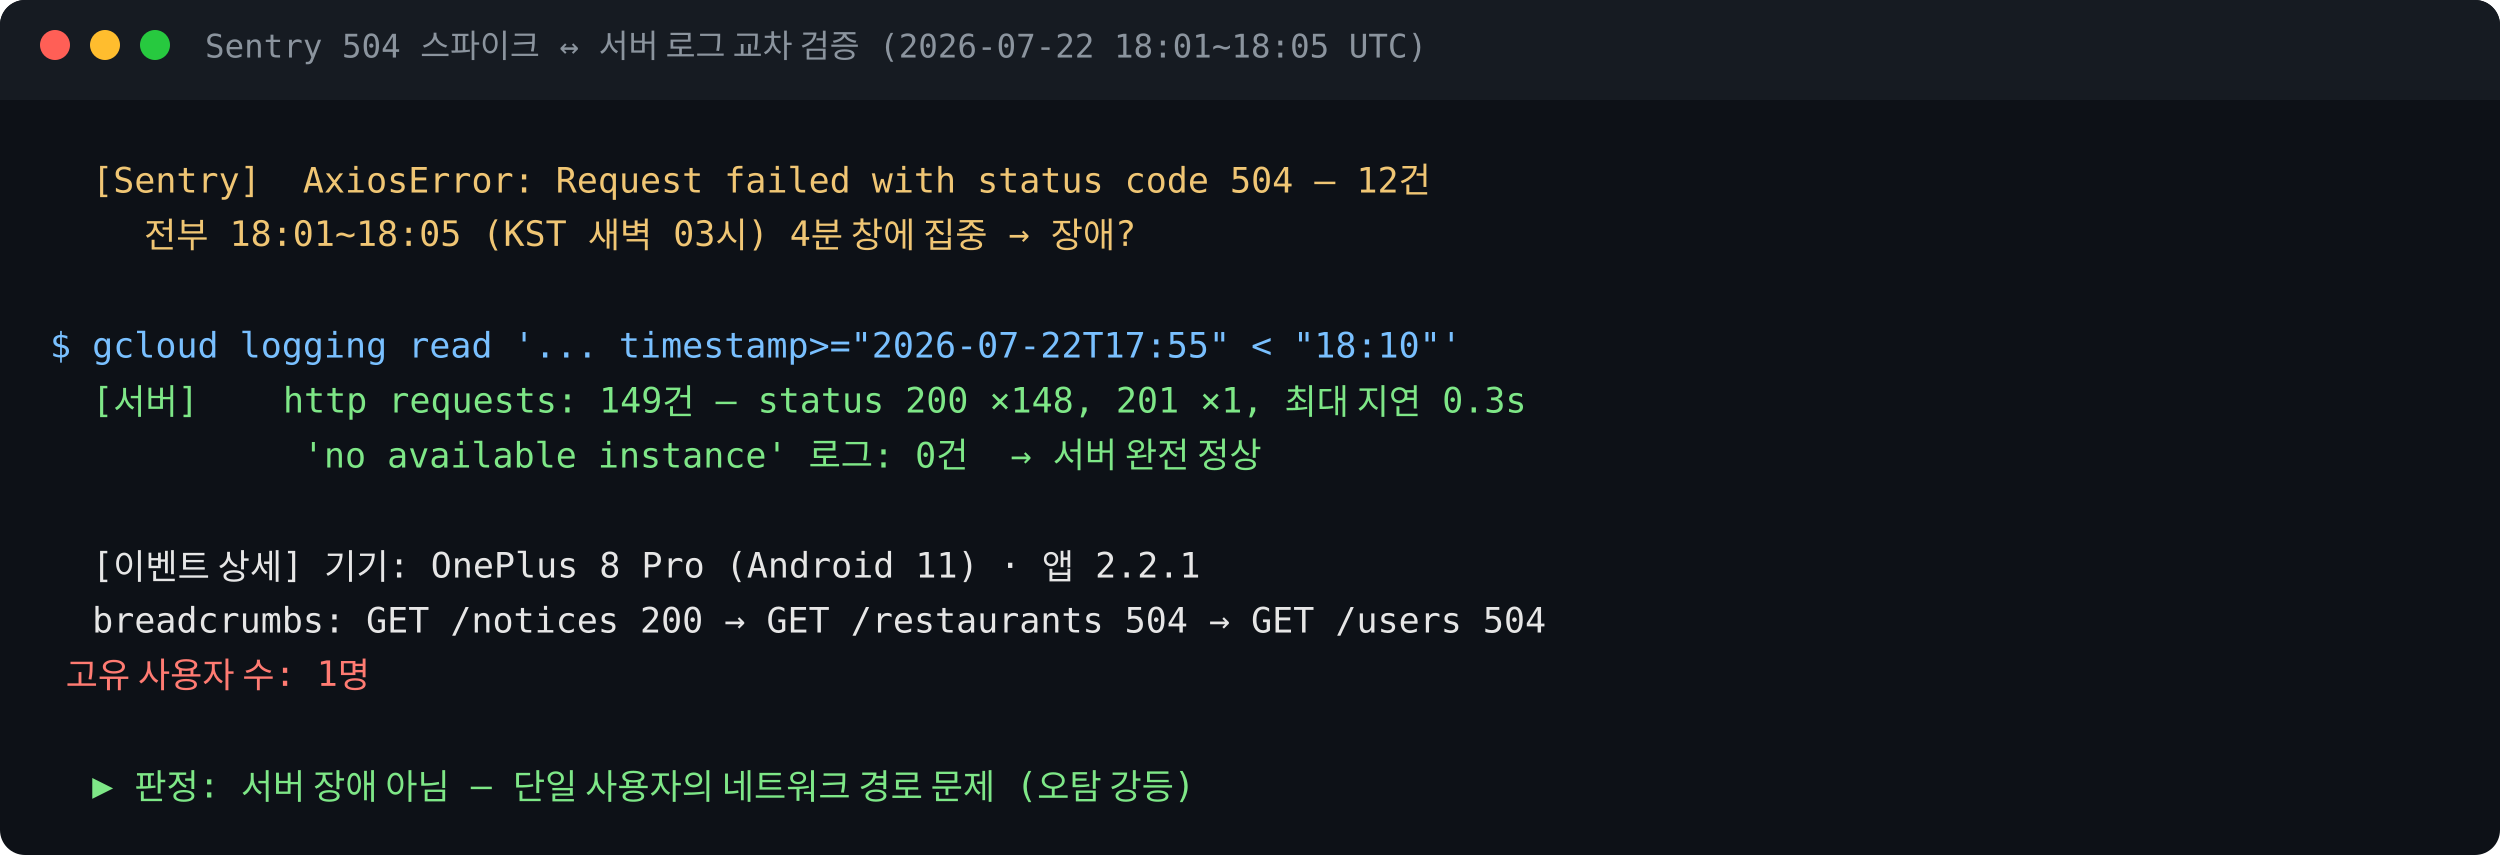
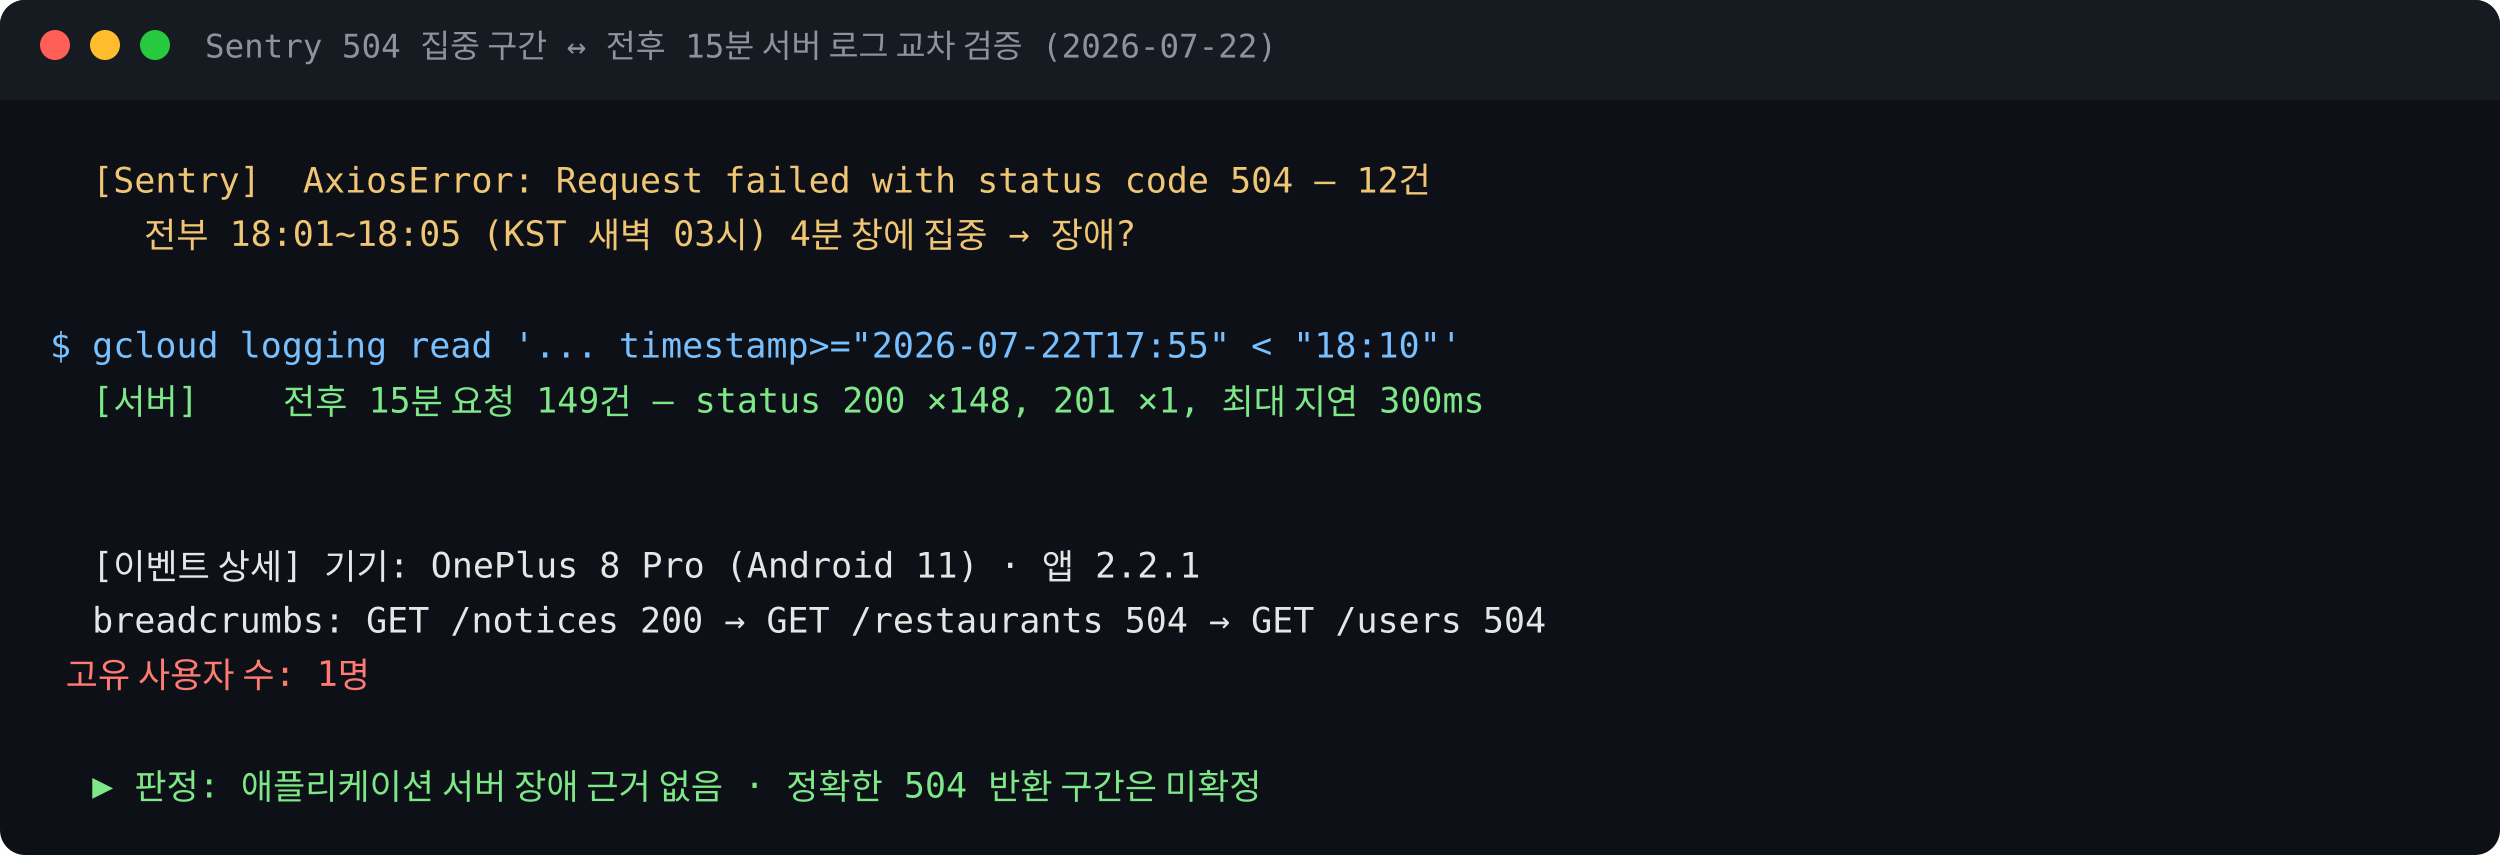
<svg xmlns="http://www.w3.org/2000/svg" width="1000" height="342" viewBox="0 0 1000 342">
  <rect width="1000" height="342" rx="10" fill="#0d1117" />
  <rect width="1000" height="36" rx="10" fill="#161b22" />
  <rect y="26" width="1000" height="14" fill="#161b22" />
  <circle cx="22" cy="18" r="6" fill="#ff5f56" />
  <circle cx="42" cy="18" r="6" fill="#ffbd2e" />
  <circle cx="62" cy="18" r="6" fill="#27c93f" />
-   <text x="82" y="23" fill="#8b949e" font-family="ui-monospace, 'SF Mono', Menlo, Consolas, monospace" font-size="13">Sentry 504 스파이크 ↔ 서버 로그 교차 검증 (2026-07-22 18:01~18:05 UTC)</text>
+   <text x="82" y="23" fill="#8b949e" font-family="ui-monospace, 'SF Mono', Menlo, Consolas, monospace" font-size="13">Sentry 504 집중 구간 ↔ 전후 15분 서버 로그 교차 검증 (2026-07-22)</text>
  <g font-family="ui-monospace, 'SF Mono', Menlo, Consolas, monospace" font-size="14">
    <text x="20" y="77" fill="#f0c674" xml:space="preserve">  [Sentry]  AxiosError: Request failed with status code 504 — 12건</text>
    <text x="20" y="99" fill="#f0c674" xml:space="preserve">            전부 18:01~18:05 (KST 새벽 03시) 4분 창에 집중 → 장애?</text>
    <text x="20" y="121" fill="#e6e6e6" xml:space="preserve" />
    <text x="20" y="143" fill="#79c0ff" xml:space="preserve">$ gcloud logging read '... timestamp&gt;="2026-07-22T17:55" &lt; "18:10"'</text>
-     <text x="20" y="165" fill="#7ee787" xml:space="preserve">  [서버]    http requests: 149건 — status 200 ×148, 201 ×1, 최대 지연 0.3s</text>
-     <text x="20" y="187" fill="#7ee787" xml:space="preserve">            'no available instance' 로그: 0건  → 서버 완전 정상</text>
+     <text x="20" y="165" fill="#7ee787" xml:space="preserve">  [서버]    전후 15분 요청 149건 — status 200 ×148, 201 ×1, 최대 지연 300ms</text>
+     <text x="20" y="187" fill="#7ee787" xml:space="preserve" />
    <text x="20" y="209" fill="#e6e6e6" xml:space="preserve" />
    <text x="20" y="231" fill="#e6e6e6" xml:space="preserve">  [이벤트 상세] 기기: OnePlus 8 Pro (Android 11) · 앱 2.2.1</text>
    <text x="20" y="253" fill="#e6e6e6" xml:space="preserve">  breadcrumbs: GET /notices 200 → GET /restaurants 504 → GET /users 504</text>
    <text x="20" y="275" fill="#ff7b72" xml:space="preserve">  고유 사용자 수: 1명</text>
    <text x="20" y="297" fill="#e6e6e6" xml:space="preserve" />
-     <text x="20" y="319" fill="#7ee787" xml:space="preserve">  ▶ 판정: 서버 장애 아님 — 단일 사용자의 네트워크 경로 문제 (오탐 강등)</text>
+     <text x="20" y="319" fill="#7ee787" xml:space="preserve">  ▶ 판정: 애플리케이션 서버 장애 근거 없음 · 정확한 504 반환 구간은 미확정</text>
  </g>
</svg>
